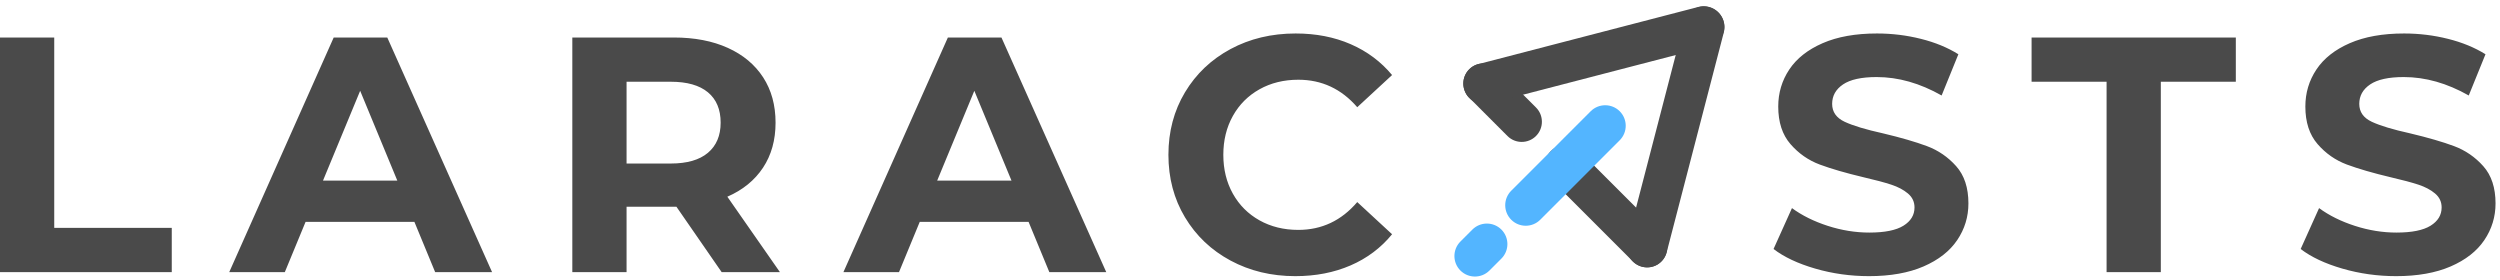
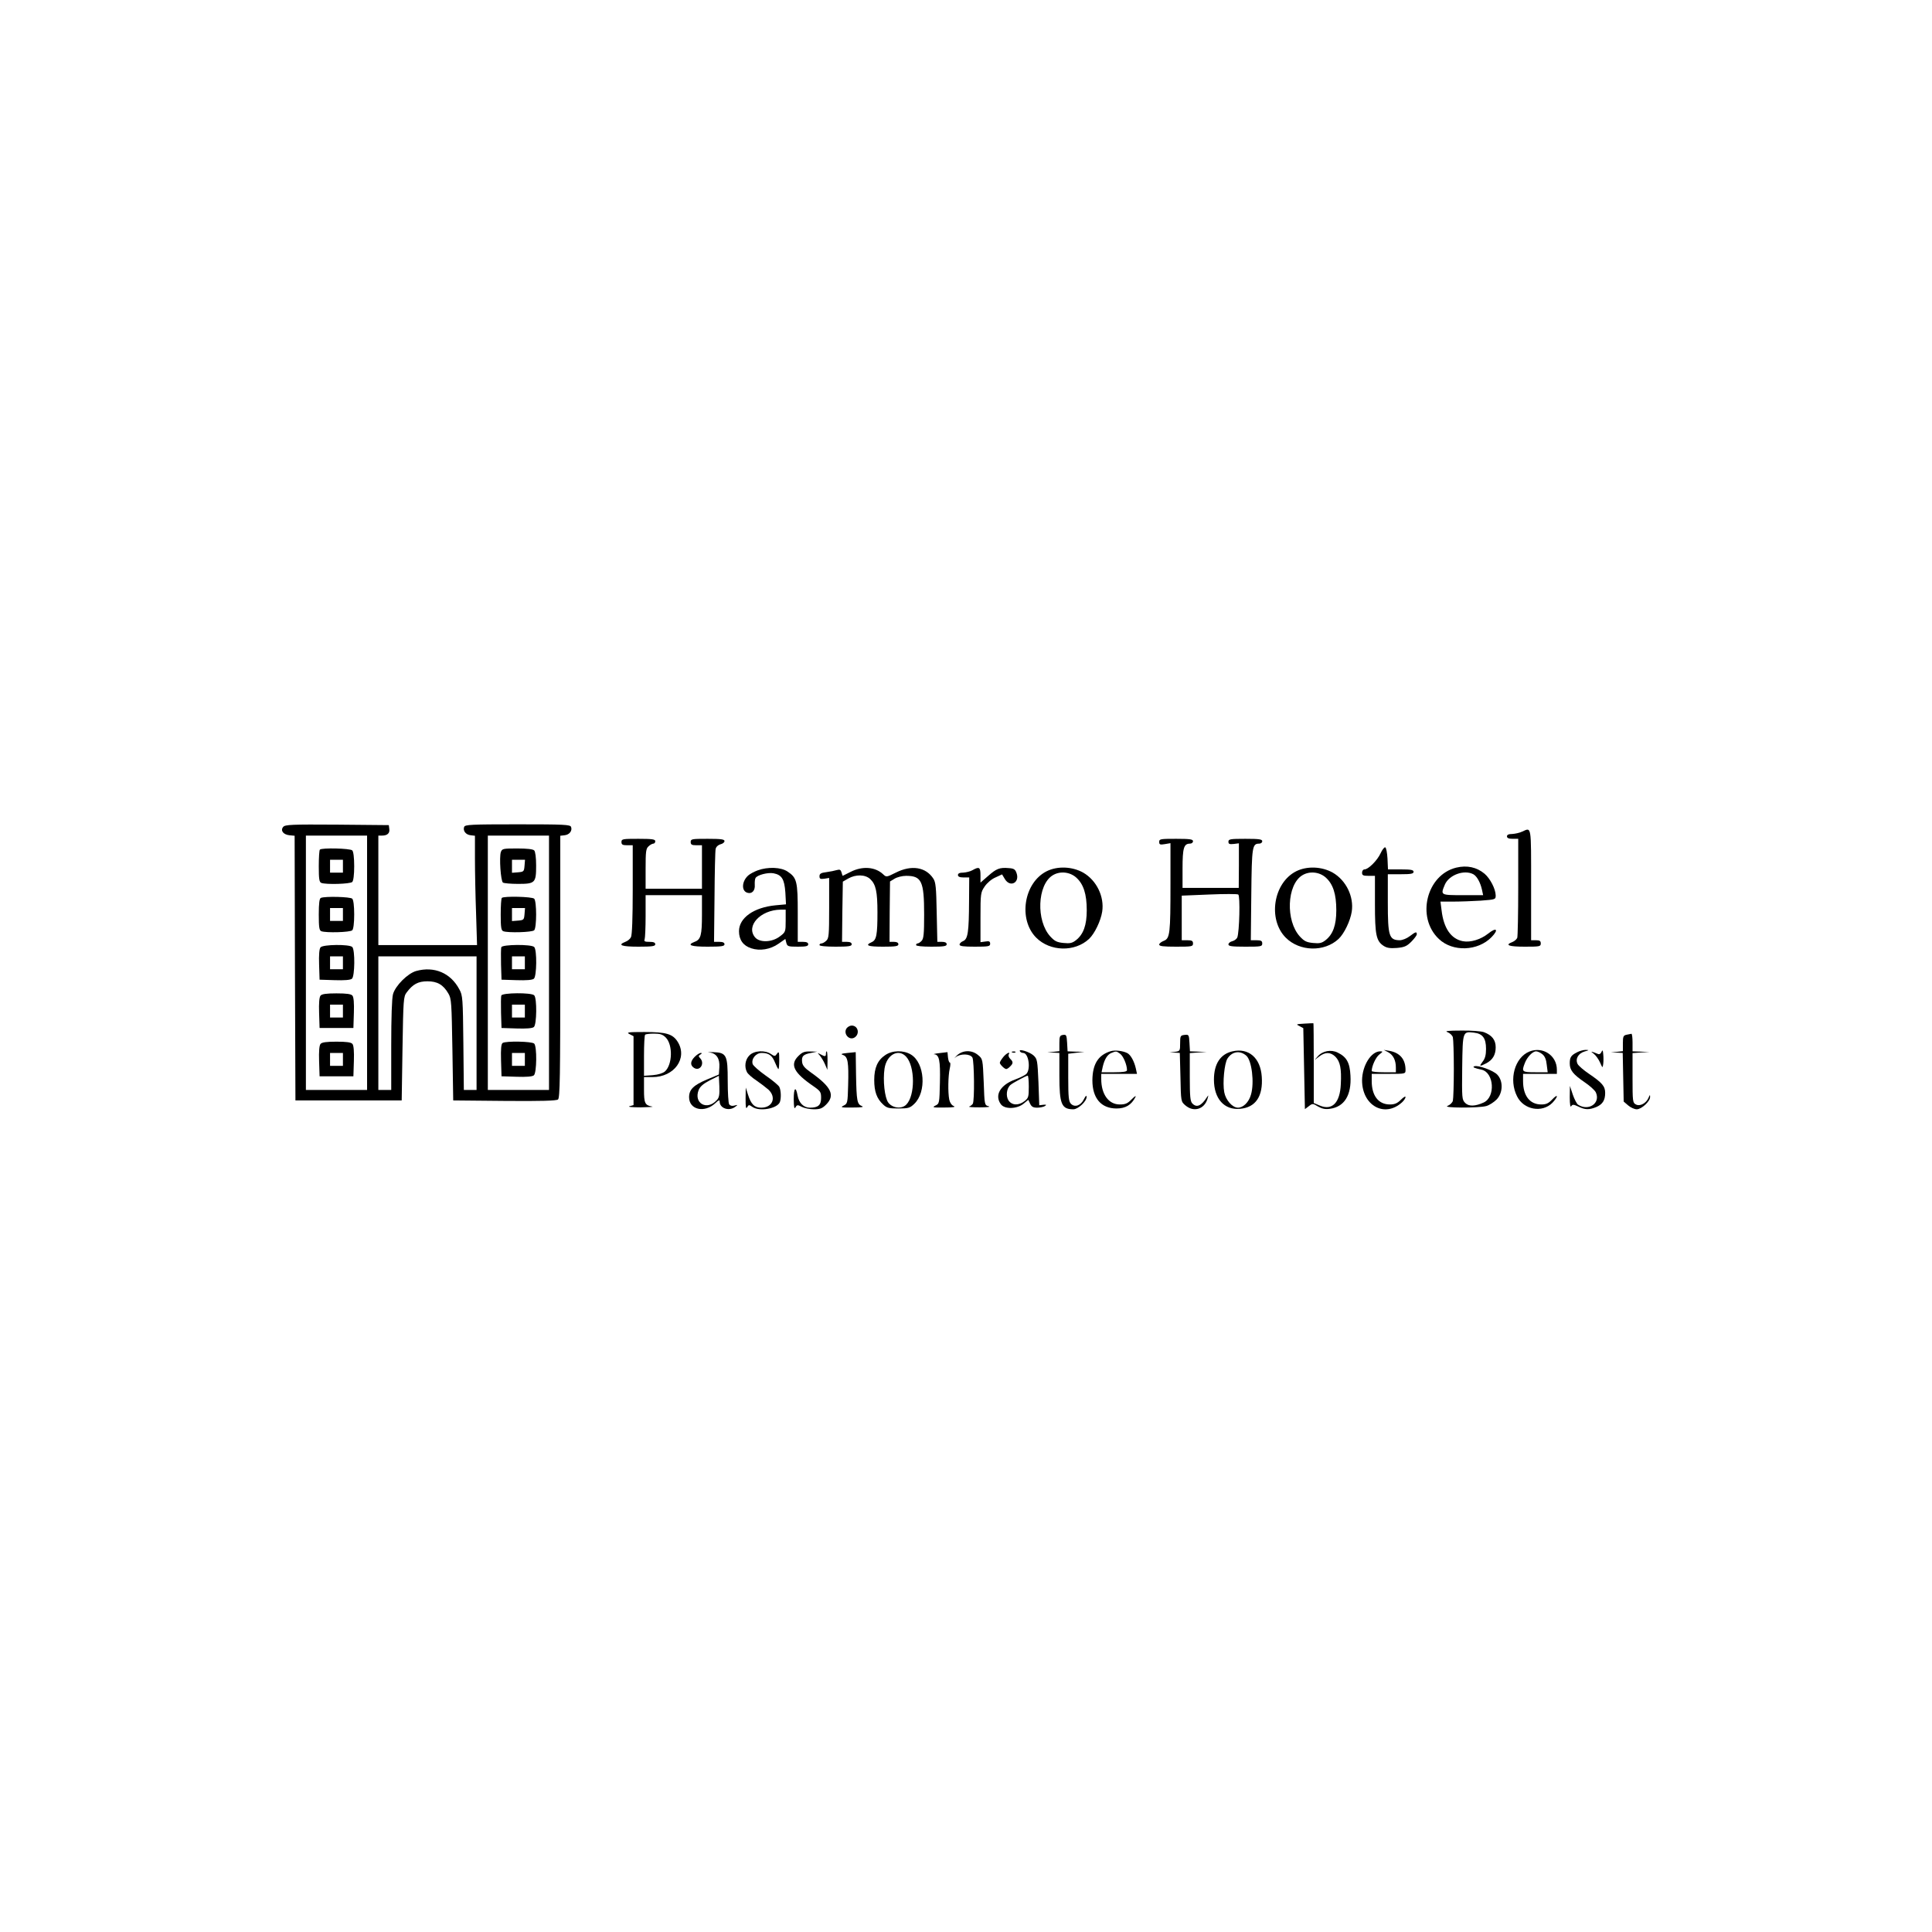
- <svg xmlns="http://www.w3.org/2000/svg" width="322px" height="36px" viewBox="0 0 322 36" version="1.1">
-   <g id="Brand-Doodling" stroke="none" stroke-width="1" fill="none" fill-rule="evenodd">
-     <g transform="translate(-567, -4407)" id="Group-35-Copy-2">
-       <g transform="translate(567, 4394)">
-         <g id="Group-28-Copy" transform="translate(0, 17.09441)" fill="#4A4A4A" fill-rule="nonzero">
-           <g id="Group-7-Copy-4">
-             <g id="Group-7-Copy-3">
-               <path d="M0,0.736 L6.986,0.736 L6.986,25.257 L22.123,25.257 L22.123,30.955 L0,30.955 L0,0.736 Z M53.374,24.48 L39.359,24.48 L36.685,30.955 L29.526,30.955 L42.981,0.736 L49.881,0.736 L63.379,30.955 L56.048,30.955 L53.374,24.48 Z M51.175,19.17 L46.388,7.6 L41.601,19.17 L51.175,19.17 Z M92.949,30.955 L87.127,22.537 L80.701,22.537 L80.701,30.955 L73.715,30.955 L73.715,0.736 L86.782,0.736 C89.456,0.736 91.777,1.182 93.747,2.074 C95.716,2.966 97.232,4.233 98.296,5.873 C99.36,7.514 99.892,9.456 99.892,11.701 C99.892,13.946 99.353,15.882 98.275,17.508 C97.197,19.134 95.666,20.379 93.682,21.242 L100.453,30.955 L92.949,30.955 Z M92.819,11.701 C92.819,10.003 92.273,8.701 91.181,7.794 C90.088,6.888 88.493,6.434 86.394,6.434 L80.701,6.434 L80.701,16.968 L86.394,16.968 C88.493,16.968 90.088,16.508 91.181,15.587 C92.273,14.666 92.819,13.371 92.819,11.701 Z M132.48,24.48 L118.464,24.48 L115.791,30.955 L108.632,30.955 L122.087,0.736 L128.987,0.736 L142.485,30.955 L135.154,30.955 L132.48,24.48 Z M130.281,19.17 L125.494,7.6 L120.707,19.17 L130.281,19.17 Z M166.836,31.473 C163.76,31.473 160.978,30.804 158.492,29.466 C156.005,28.128 154.05,26.271 152.627,23.897 C151.203,21.523 150.492,18.839 150.492,15.846 C150.492,12.852 151.203,10.169 152.627,7.794 C154.05,5.42 156.005,3.564 158.492,2.225 C160.978,0.887 163.774,0.218 166.879,0.218 C169.496,0.218 171.86,0.678 173.973,1.599 C176.087,2.52 177.862,3.844 179.299,5.571 L174.814,9.715 C172.773,7.355 170.243,6.175 167.224,6.175 C165.356,6.175 163.688,6.586 162.222,7.406 C160.756,8.226 159.613,9.37 158.793,10.838 C157.974,12.306 157.564,13.975 157.564,15.846 C157.564,17.716 157.974,19.386 158.793,20.853 C159.613,22.321 160.756,23.465 162.222,24.286 C163.688,25.106 165.356,25.516 167.224,25.516 C170.243,25.516 172.773,24.322 174.814,21.933 L179.299,26.077 C177.862,27.833 176.079,29.171 173.952,30.092 C171.824,31.013 169.453,31.473 166.836,31.473 Z M240.724,31.473 C238.337,31.473 236.03,31.15 233.802,30.502 C231.574,29.855 229.784,29.013 228.433,27.977 L230.805,22.71 C232.099,23.66 233.637,24.422 235.419,24.998 C237.202,25.573 238.984,25.861 240.767,25.861 C242.751,25.861 244.217,25.566 245.166,24.976 C246.114,24.386 246.589,23.602 246.589,22.623 C246.589,21.904 246.308,21.307 245.748,20.832 C245.187,20.357 244.468,19.976 243.592,19.688 C242.715,19.4 241.529,19.083 240.034,18.738 C237.734,18.191 235.851,17.644 234.384,17.098 C232.918,16.551 231.66,15.673 230.611,14.464 C229.562,13.255 229.037,11.644 229.037,9.629 C229.037,7.873 229.511,6.283 230.46,4.859 C231.409,3.434 232.839,2.304 234.751,1.47 C236.663,0.635 238.999,0.218 241.759,0.218 C243.685,0.218 245.568,0.448 247.408,0.909 C249.248,1.369 250.858,2.031 252.238,2.894 L250.082,8.204 C247.293,6.622 244.504,5.83 241.716,5.83 C239.761,5.83 238.316,6.147 237.382,6.78 C236.447,7.413 235.98,8.248 235.98,9.284 C235.98,10.32 236.519,11.09 237.597,11.593 C238.675,12.097 240.321,12.593 242.535,13.083 C244.835,13.63 246.718,14.176 248.184,14.723 C249.651,15.27 250.908,16.133 251.958,17.313 C253.007,18.493 253.532,20.091 253.532,22.105 C253.532,23.832 253.05,25.408 252.087,26.833 C251.124,28.257 249.679,29.387 247.753,30.222 C245.827,31.056 243.484,31.473 240.724,31.473 Z M271.328,6.434 L261.668,6.434 L261.668,0.736 L287.974,0.736 L287.974,6.434 L278.314,6.434 L278.314,30.955 L271.328,30.955 L271.328,6.434 Z M308.617,31.473 C306.231,31.473 303.923,31.15 301.695,30.502 C299.467,29.855 297.678,29.013 296.326,27.977 L298.698,22.71 C299.992,23.66 301.53,24.422 303.313,24.998 C305.095,25.573 306.877,25.861 308.66,25.861 C310.644,25.861 312.11,25.566 313.059,24.976 C314.008,24.386 314.482,23.602 314.482,22.623 C314.482,21.904 314.202,21.307 313.641,20.832 C313.08,20.357 312.362,19.976 311.485,19.688 C310.608,19.4 309.422,19.083 307.927,18.738 C305.627,18.191 303.744,17.644 302.278,17.098 C300.811,16.551 299.553,15.673 298.504,14.464 C297.455,13.255 296.93,11.644 296.93,9.629 C296.93,7.873 297.404,6.283 298.353,4.859 C299.302,3.434 300.732,2.304 302.644,1.47 C304.556,0.635 306.892,0.218 309.652,0.218 C311.578,0.218 313.461,0.448 315.301,0.909 C317.141,1.369 318.751,2.031 320.131,2.894 L317.975,8.204 C315.186,6.622 312.398,5.83 309.609,5.83 C307.654,5.83 306.209,6.147 305.275,6.78 C304.34,7.413 303.873,8.248 303.873,9.284 C303.873,10.32 304.412,11.09 305.49,11.593 C306.568,12.097 308.214,12.593 310.428,13.083 C312.728,13.63 314.611,14.176 316.078,14.723 C317.544,15.27 318.802,16.133 319.851,17.313 C320.9,18.493 321.425,20.091 321.425,22.105 C321.425,23.832 320.943,25.408 319.98,26.833 C319.017,28.257 317.573,29.387 315.646,30.222 C313.72,31.056 311.377,31.473 308.617,31.473 Z" id="LARACASTS" />
-             </g>
-           </g>
-         </g>
-         <g id="Group-34" transform="translate(205.4056, 30.5) rotate(-45) translate(-205.4056, -30.5) translate(180.9056, 12)">
-           <g id="Group-96-Copy-4" transform="translate(15, 0)" fill="#4A4A4A" fill-rule="nonzero">
-             <path d="M0.653,4.484 L7.616,4.484 C9.05,4.484 10.213,5.647 10.213,7.081 L10.213,7.081 C10.213,8.515 9.05,9.678 7.616,9.678 L0.653,9.678 C-0.782,9.678 -1.944,8.515 -1.944,7.081 L-1.944,7.081 C-1.944,5.647 -0.782,4.484 0.653,4.484 Z" id="Rectangle-Copy-73" transform="translate(4.134328, 7.081034) rotate(-270) translate(-4.134328, -7.081034) " />
-             <path d="M-3.324,23.346 L11.592,23.346 C13.027,23.346 14.189,24.508 14.189,25.943 L14.189,25.943 C14.189,27.377 13.027,28.54 11.592,28.54 L-3.324,28.54 C-4.758,28.54 -5.921,27.377 -5.921,25.943 L-5.921,25.943 C-5.921,24.508 -4.758,23.346 -3.324,23.346 Z" id="Rectangle-Copy-74" transform="translate(4.134328, 25.94253) rotate(-270) translate(-4.134328, -25.94253) " />
-             <path d="M2.103,8.325 L31.38,8.548 C32.84,8.559 34.02,9.74 34.031,11.199 L34.031,11.199 C34.042,12.631 32.89,13.8 31.459,13.811 C31.446,13.811 31.433,13.811 31.42,13.811 L2.143,13.588 C0.683,13.577 -0.498,12.396 -0.509,10.937 L-0.509,10.937 C-0.52,9.505 0.632,8.336 2.064,8.325 C2.077,8.325 2.09,8.325 2.103,8.325 Z" id="Rectangle-Copy-77" transform="translate(16.76119, 11.06793) rotate(-330) translate(-16.76119, -11.06793) " />
-             <path d="M2.143,23.433 L31.42,23.21 C32.851,23.199 34.02,24.351 34.031,25.782 C34.031,25.795 34.031,25.808 34.031,25.822 L34.031,25.822 C34.02,27.281 32.84,28.462 31.38,28.473 L2.103,28.696 C0.671,28.707 -0.498,27.555 -0.509,26.124 C-0.509,26.111 -0.509,26.097 -0.509,26.084 L-0.509,26.084 C-0.498,24.625 0.683,23.444 2.143,23.433 Z" id="Rectangle-Copy-78" transform="translate(16.76119, 25.95299) rotate(-30) translate(-16.76119, -25.95299) " />
-           </g>
-           <path d="M11.897,15.888 L26.372,15.888 C27.832,15.888 29.015,17.071 29.015,18.53 L29.015,18.53 C29.015,19.99 27.832,21.173 26.372,21.173 L11.897,21.173 C10.437,21.173 9.254,19.99 9.254,18.53 L9.254,18.53 C9.254,17.071 10.437,15.888 11.897,15.888 Z" id="Rectangle-Copy-75" fill="#53B5FF" transform="translate(19.13433, 18.53038) rotate(-180) translate(-19.13433, -18.53038) " />
-           <path d="M2.643,15.888 L4.82,15.888 C6.279,15.888 7.463,17.071 7.463,18.53 L7.463,18.53 C7.463,19.99 6.279,21.173 4.82,21.173 L2.643,21.173 C1.183,21.173 1.03651537e-13,19.99 1.03472786e-13,18.53 L1.03472786e-13,18.53 C1.03294035e-13,17.071 1.183,15.888 2.643,15.888 Z" id="Rectangle-Copy-76" fill="#53B5FF" transform="translate(3.731343, 18.53038) rotate(-180) translate(-3.731343, -18.53038) " />
-         </g>
-       </g>
-     </g>
+ <svg xmlns="http://www.w3.org/2000/svg" version="1.0" width="1200pt" height="1200pt" viewBox="0 0 1200 1200" preserveAspectRatio="xMidYMid meet">
+   <g transform="translate(0,1200) scale(0.1,-0.1)" fill="#000000" stroke="none">
+     <path d="M1759 6864 c-19 -23 1 -48 39 -52 l32 -3 2 -822 3 -822 330 0 330 0 5 322 c5 305 6 323 26 349 38 51 71 69 129 69 61 0 98 -21 130 -76 19 -32 20 -57 25 -349 l5 -315 319 -3 c227 -2 323 1 332 9 12 10 14 148 14 825 l0 813 26 3 c31 3 50 28 41 52 -6 14 -40 16 -332 16 -292 0 -326 -2 -332 -16 -9 -24 10 -49 41 -52 l26 -3 0 -143 c0 -79 3 -231 7 -339 l6 -197 -306 0 -307 0 0 340 0 340 23 0 c33 0 49 15 45 41 l-3 24 -321 3 c-284 2 -323 0 -335 -14z m521 -844 l0 -790 -190 0 -190 0 0 790 0 790 190 0 190 0 0 -790z m1130 0 l0 -790 -190 0 -190 0 0 790 0 790 190 0 190 0 0 -790z m-450 -375 l0 -415 -39 0 -40 0 -3 293 c-3 277 -4 294 -25 332 -54 102 -156 145 -268 114 -53 -15 -129 -91 -144 -144 -7 -25 -11 -145 -11 -317 l0 -278 -40 0 -40 0 0 415 0 415 305 0 305 0 0 -415z" />
+     <path d="M1987 6723 c-4 -3 -7 -50 -7 -104 0 -79 3 -98 16 -103 29 -11 179 -7 192 6 7 7 12 44 12 98 0 54 -5 91 -12 98 -13 13 -189 17 -201 5z m143 -103 l0 -40 -40 0 -40 0 0 40 0 40 40 0 40 0 0 -40z" />
+     <path d="M1993 6423 c-9 -3 -13 -34 -13 -103 0 -80 3 -99 16 -104 29 -11 179 -7 192 6 7 7 12 44 12 98 0 54 -5 91 -12 98 -12 12 -169 16 -195 5z m137 -103 l0 -40 -40 0 -40 0 0 40 0 40 40 0 40 0 0 -40z" />
+     <path d="M1991 6116 c-8 -9 -11 -47 -9 -107 l3 -94 94 -3 c60 -2 98 1 107 9 18 15 20 179 2 197 -18 18 -182 16 -197 -2z m139 -96 l0 -40 -40 0 -40 0 0 40 0 40 40 0 40 0 0 -40z" />
+     <path d="M1991 5816 c-8 -9 -11 -47 -9 -107 l3 -94 105 0 105 0 3 94 c2 60 -1 98 -9 107 -8 10 -36 14 -99 14 -63 0 -91 -4 -99 -14z m139 -96 l0 -40 -40 0 -40 0 0 40 0 40 40 0 40 0 0 -40z" />
+     <path d="M1991 5516 c-8 -9 -11 -47 -9 -107 l3 -94 105 0 105 0 3 94 c2 60 -1 98 -9 107 -8 10 -36 14 -99 14 -63 0 -91 -4 -99 -14z m139 -96 l0 -40 -40 0 -40 0 0 40 0 40 40 0 40 0 0 -40z" />
+     <path d="M3111 6708 c-11 -31 -1 -181 13 -190 6 -4 48 -8 93 -8 107 0 113 6 113 114 0 50 -5 87 -12 94 -8 8 -46 12 -105 12 -88 0 -94 -1 -102 -22z m147 -85 c-3 -36 -5 -38 -40 -41 l-38 -3 0 40 0 41 41 0 40 0 -3 -37z" />
+     <path d="M3117 6423 c-4 -3 -7 -50 -7 -104 0 -79 3 -98 16 -103 29 -11 179 -7 192 6 16 16 16 180 0 196 -13 13 -189 17 -201 5z m141 -100 c-3 -36 -5 -38 -40 -41 l-38 -3 0 40 0 41 41 0 40 0 -3 -37z" />
+     <path d="M3114 6117 c-3 -8 -3 -56 -2 -108 l3 -94 94 -3 c60 -2 98 1 107 9 18 15 20 179 2 197 -18 18 -197 16 -204 -1z m146 -97 l0 -40 -40 0 -40 0 0 40 0 40 40 0 40 0 0 -40z" />
+     <path d="M3114 5817 c-3 -8 -3 -56 -2 -108 l3 -94 94 -3 c60 -2 98 1 107 9 18 15 20 179 2 197 -18 18 -197 16 -204 -1z m146 -97 l0 -40 -40 0 -40 0 0 40 0 40 40 0 40 0 0 -40z" />
+     <path d="M3122 5522 c-9 -6 -12 -35 -10 -108 l3 -99 94 -3 c60 -2 98 1 107 9 18 15 20 179 2 197 -14 14 -175 17 -196 4z m138 -102 l0 -40 -40 0 -40 0 0 40 0 40 40 0 40 0 0 -40z" />
+     <path d="M9455 6835 c-16 -8 -45 -14 -62 -15 -23 0 -33 -5 -33 -15 0 -10 11 -15 35 -15 l35 0 0 -299 c0 -165 -3 -307 -6 -316 -4 -9 -17 -21 -30 -26 -50 -19 -23 -29 76 -29 93 0 100 1 100 20 0 16 -7 20 -30 20 l-30 0 0 345 c0 373 3 356 -55 330z" />
+     <path d="M3860 6770 c0 -16 7 -20 35 -20 l35 0 0 -276 c0 -175 -4 -283 -11 -295 -5 -11 -21 -24 -35 -29 -51 -20 -23 -30 81 -30 87 0 105 3 105 15 0 11 -11 15 -36 15 -29 0 -35 3 -30 16 3 9 6 74 6 145 l0 129 175 0 175 0 0 -121 c0 -128 -7 -155 -46 -169 -51 -20 -23 -30 81 -30 87 0 105 3 105 15 0 10 -10 15 -32 15 l-33 0 3 277 c1 153 4 288 7 300 3 14 16 25 30 29 14 3 25 12 25 20 0 11 -22 14 -105 14 -98 0 -105 -1 -105 -20 0 -16 7 -20 35 -20 l35 0 0 -135 0 -135 -175 0 -175 0 0 123 c0 107 2 126 18 140 10 10 24 17 30 17 7 0 12 7 12 15 0 12 -18 15 -105 15 -98 0 -105 -1 -105 -20z" />
+     <path d="M7200 6771 c0 -17 5 -19 35 -14 l35 6 0 -250 c0 -313 -3 -342 -42 -357 -15 -6 -28 -16 -28 -23 0 -10 26 -13 105 -13 98 0 105 1 105 20 0 16 -7 20 -35 20 l-35 0 0 139 0 138 170 7 c93 4 175 4 181 0 13 -7 7 -234 -6 -267 -4 -9 -18 -20 -31 -23 -13 -3 -24 -12 -24 -20 0 -11 22 -14 105 -14 98 0 105 1 105 20 0 16 -7 20 -36 20 l-35 0 3 283 c3 299 6 317 49 317 11 0 19 7 19 15 0 12 -18 15 -105 15 -94 0 -105 -2 -105 -18 0 -14 6 -17 33 -14 l32 4 0 -139 -1 -138 -174 0 -175 0 0 121 c0 127 8 154 46 154 11 0 19 7 19 15 0 12 -18 15 -105 15 -97 0 -105 -1 -105 -19z" />
+     <path d="M8575 6700 c-20 -44 -76 -100 -100 -100 -8 0 -15 -9 -15 -20 0 -17 7 -20 40 -20 l40 0 0 -175 c0 -192 8 -230 54 -260 20 -13 40 -16 81 -13 46 4 62 10 90 38 19 19 35 40 35 47 0 18 -7 16 -44 -12 -18 -14 -46 -25 -62 -25 -66 1 -74 25 -74 234 l0 176 80 0 c64 0 80 3 80 15 0 12 -16 15 -80 15 l-79 0 -3 67 c-2 36 -8 68 -14 70 -6 2 -19 -15 -29 -37z" />
+     <path d="M9045 6611 c-185 -45 -250 -309 -108 -443 86 -82 242 -76 327 11 47 48 31 64 -21 22 -47 -37 -110 -56 -157 -47 -73 14 -119 80 -132 191 l-7 55 80 0 c44 0 121 3 171 6 91 7 92 7 92 33 -1 40 -34 104 -69 134 -49 41 -109 54 -176 38z m106 -41 c22 -12 44 -51 54 -97 l7 -33 -126 0 c-140 0 -139 0 -112 65 26 61 120 95 177 65z" />
+     <path d="M4706 6594 c-22 -8 -48 -22 -59 -32 -40 -36 -43 -96 -5 -107 28 -9 49 13 46 49 -1 18 1 37 5 43 12 19 76 35 111 29 52 -10 68 -36 74 -119 l4 -74 -65 -6 c-135 -13 -227 -78 -227 -161 0 -53 26 -90 76 -106 54 -18 119 -7 169 28 l43 30 6 -24 c6 -22 11 -24 71 -24 51 0 65 3 65 15 0 10 -10 15 -32 15 l-33 0 0 178 c0 198 -5 220 -64 259 -40 27 -122 30 -185 7z m174 -313 c0 -68 -1 -71 -36 -97 -49 -38 -127 -40 -155 -5 -57 70 34 169 159 171 l32 0 0 -69z" />
+     <path d="M5284 6585 c-27 -14 -50 -25 -50 -25 -1 0 -4 10 -7 21 -5 17 -11 20 -29 15 -13 -4 -42 -10 -65 -13 -34 -4 -43 -10 -43 -25 0 -17 5 -19 30 -16 l30 5 0 -187 c0 -168 -2 -189 -18 -203 -10 -10 -24 -17 -30 -17 -7 0 -12 -4 -12 -10 0 -6 40 -10 100 -10 82 0 100 3 100 15 0 10 -10 15 -30 15 l-30 0 2 187 3 187 33 19 c47 27 106 26 137 -3 35 -33 45 -78 45 -206 0 -141 -6 -173 -36 -186 -44 -20 -24 -28 71 -28 78 0 95 3 95 15 0 10 -10 15 -27 15 l-28 0 1 187 2 188 28 17 c16 10 48 18 72 18 96 0 112 -33 112 -239 0 -123 -3 -152 -16 -165 -8 -9 -20 -16 -25 -16 -5 0 -9 -4 -9 -10 0 -6 38 -10 95 -10 78 0 95 3 95 15 0 10 -10 15 -29 15 l-29 0 -4 183 c-3 156 -6 187 -21 210 -47 72 -136 86 -233 37 -58 -29 -59 -29 -79 -10 -49 46 -128 52 -201 15z" />
+     <path d="M6040 6595 c-14 -8 -40 -14 -57 -15 -23 0 -33 -5 -33 -15 0 -10 11 -15 35 -15 l35 0 -1 -147 c-1 -191 -7 -235 -36 -248 -13 -5 -23 -15 -23 -22 0 -10 25 -13 95 -13 85 0 95 2 95 18 0 15 -6 18 -30 14 l-30 -4 0 154 c0 149 1 155 26 192 15 22 43 46 67 56 l41 19 18 -30 c33 -53 93 -21 72 38 -8 23 -16 29 -48 31 -57 5 -77 -3 -129 -49 l-47 -41 0 46 c0 50 -8 55 -50 31z" />
+     <path d="M6502 6589 c-143 -71 -179 -299 -66 -413 87 -87 240 -90 328 -8 35 33 73 112 82 170 14 93 -35 194 -118 242 -68 38 -159 42 -226 9z m182 -39 c46 -41 66 -103 66 -204 0 -93 -21 -149 -66 -185 -24 -19 -38 -22 -78 -18 -41 4 -55 11 -82 40 -90 98 -81 321 14 380 45 28 106 22 146 -13z" />
+     <path d="M8052 6589 c-143 -71 -179 -299 -66 -413 87 -87 240 -90 328 -8 35 33 73 112 82 170 14 93 -35 194 -118 242 -68 38 -159 42 -226 9z m182 -39 c46 -41 66 -103 66 -204 0 -93 -21 -149 -66 -185 -24 -19 -38 -22 -78 -18 -41 4 -55 11 -82 40 -90 98 -81 321 14 380 45 28 106 22 146 -13z" />
+     <path d="M8101 5642 c-51 -3 -53 -4 -30 -15 l24 -13 5 -251 5 -252 24 18 c23 18 25 18 58 -2 25 -14 45 -18 73 -14 90 12 135 84 128 206 -4 81 -24 116 -79 143 -42 21 -95 11 -125 -24 l-19 -22 29 22 c37 29 71 28 101 -2 29 -30 38 -74 33 -170 -5 -116 -54 -165 -130 -133 l-38 16 0 247 c0 136 -1 247 -2 248 -2 1 -28 0 -57 -2z" />
+     <path d="M5260 5615 c-26 -32 13 -81 48 -59 34 22 22 74 -18 74 -10 0 -23 -7 -30 -15z" />
+     <path d="M8991 5589 c15 -6 30 -20 33 -32 3 -12 6 -101 6 -197 0 -96 -3 -185 -6 -197 -3 -12 -18 -26 -33 -32 -36 -13 191 -14 240 -1 19 5 48 24 65 41 39 41 42 114 4 154 -24 26 -120 61 -143 52 -13 -5 -1 -11 45 -21 78 -17 88 -170 13 -204 -52 -24 -92 -25 -114 -3 -21 21 -21 29 -19 222 3 224 3 223 73 215 54 -6 75 -34 75 -101 0 -38 -6 -60 -21 -79 -23 -30 -20 -32 21 -11 41 21 60 53 60 100 0 46 -23 75 -73 94 -16 6 -79 11 -140 10 -85 0 -106 -3 -86 -10z" />
+     <path d="M3910 5577 l25 -13 0 -214 0 -214 -25 -7 c-14 -4 18 -7 70 -7 52 1 84 3 70 5 -44 8 -50 21 -50 104 l0 79 53 0 c135 0 219 117 157 218 -31 50 -71 62 -207 62 -102 0 -115 -2 -93 -13z m225 -21 c45 -45 42 -169 -5 -211 -13 -11 -41 -20 -75 -23 l-55 -4 0 124 c0 69 3 128 7 131 3 4 28 7 55 7 38 0 54 -5 73 -24z" />
+     <path d="M6603 5572 c-20 -3 -23 -9 -23 -52 l0 -49 -37 -4 -38 -4 38 -1 37 -2 0 -140 c0 -178 13 -210 87 -210 29 0 83 50 82 77 0 12 -6 7 -17 -15 -19 -39 -56 -52 -80 -28 -14 14 -17 40 -17 164 l0 147 50 6 50 6 -52 1 -52 2 -3 53 c-3 48 -5 52 -25 49z" />
+     <path d="M7358 5572 c-26 -3 -28 -6 -28 -52 0 -47 -1 -49 -32 -53 l-33 -4 31 -1 32 -2 4 -151 c3 -151 3 -151 31 -175 50 -43 115 -25 136 38 8 27 8 29 -2 14 -35 -55 -64 -68 -91 -40 -13 13 -16 42 -16 164 l0 149 53 4 52 3 -52 2 -52 2 -3 53 c-3 50 -4 52 -30 49z" />
+     <path d="M10103 5573 c-20 -4 -23 -11 -23 -53 l0 -49 -37 -4 -38 -4 37 -1 37 -2 3 -151 3 -151 28 -24 c15 -13 39 -24 53 -24 30 0 84 50 83 77 0 15 -2 14 -9 -4 -14 -35 -54 -57 -79 -43 -20 10 -21 19 -21 165 l0 154 53 4 52 3 -52 2 -53 2 0 55 c0 30 -3 54 -7 54 -5 -1 -18 -4 -30 -6z" />
+     <path d="M6335 5470 c3 -6 13 -10 20 -10 35 0 49 -105 18 -132 -10 -8 -40 -23 -68 -33 -92 -34 -129 -97 -89 -153 23 -33 101 -31 142 3 l29 24 11 -24 c9 -19 19 -25 44 -25 18 0 40 5 48 10 12 8 9 10 -10 8 l-25 -3 -5 143 c-6 135 -7 144 -30 166 -25 23 -97 45 -85 26z m55 -219 c0 -63 -2 -71 -26 -90 -37 -29 -79 -27 -100 4 -18 28 -12 76 13 97 16 13 92 54 106 57 4 0 7 -30 7 -68z" />
+     <path d="M6899 5471 c-78 -24 -113 -80 -114 -181 0 -111 54 -175 150 -175 56 0 92 22 117 70 6 12 -3 7 -22 -12 -26 -27 -40 -33 -75 -33 -69 0 -115 63 -115 158 l0 32 111 0 111 0 -7 33 c-10 45 -32 85 -53 96 -28 14 -75 20 -103 12z m58 -16 c20 -14 43 -69 43 -102 0 -9 -22 -13 -79 -13 l-79 0 7 33 c11 48 29 77 54 87 30 12 30 12 54 -5z" />
+     <path d="M7655 5470 c-75 -17 -115 -78 -115 -176 0 -118 64 -190 162 -181 97 8 144 78 135 200 -8 117 -82 180 -182 157z m86 -27 c34 -29 51 -168 29 -242 -13 -47 -48 -81 -81 -81 -34 0 -76 47 -85 96 -11 58 1 180 20 209 29 45 78 52 117 18z" />
+     <path d="M8623 5464 c31 -17 47 -50 47 -95 l0 -29 -75 0 c-41 0 -75 3 -75 8 0 30 25 85 47 102 23 18 24 20 6 20 -57 0 -112 -89 -113 -180 0 -157 140 -235 248 -137 12 11 22 26 22 33 0 7 -13 -1 -29 -17 -22 -22 -39 -29 -68 -29 -71 0 -113 54 -113 145 l0 45 105 0 c104 0 105 0 105 24 0 66 -34 107 -100 119 l-35 6 28 -15z" />
+     <path d="M9500 5469 c-92 -37 -130 -175 -77 -279 41 -83 155 -104 219 -40 15 16 28 34 28 40 0 7 -13 -2 -29 -19 -23 -24 -37 -31 -68 -31 -71 0 -113 54 -113 145 l0 45 105 0 105 0 0 26 c0 88 -87 146 -170 113z m80 -17 c15 -12 24 -33 27 -65 l6 -47 -77 0 c-83 0 -86 3 -65 57 14 37 48 73 70 73 9 0 27 -8 39 -18z" />
+     <path d="M9795 5464 c-37 -19 -45 -31 -45 -69 0 -42 21 -68 91 -116 33 -22 65 -51 71 -64 31 -67 -45 -119 -111 -76 -7 5 -22 33 -32 62 l-18 54 -1 -70 c0 -45 4 -65 9 -56 8 12 14 12 44 -2 43 -21 67 -21 112 -3 39 17 55 42 55 88 0 41 -19 63 -100 118 -33 22 -65 50 -71 61 -16 31 3 66 43 78 29 8 30 9 8 10 -14 0 -38 -6 -55 -15z" />
+     <path d="M9947 5466 c-4 -10 -13 -16 -20 -13 -46 19 -52 19 -28 2 13 -10 30 -34 39 -54 16 -36 16 -36 20 -9 2 15 2 42 0 60 -2 26 -5 29 -11 14z" />
+     <path d="M4408 5463 c43 -6 64 -39 60 -94 l-3 -43 -74 -31 c-83 -35 -111 -62 -111 -110 0 -78 96 -100 163 -37 21 20 27 22 27 10 0 -42 58 -62 96 -33 18 13 18 14 -5 8 -14 -4 -26 -1 -32 8 -5 8 -9 73 -9 145 0 162 -7 176 -91 179 -30 1 -39 0 -21 -2z m45 -295 c-61 -69 -147 -21 -113 63 9 21 30 39 69 59 l56 28 3 -65 c2 -52 -1 -70 -15 -85z" />
+     <path d="M4655 5445 c-27 -26 -33 -72 -15 -105 6 -11 32 -34 58 -51 26 -18 59 -43 75 -57 51 -48 26 -112 -45 -112 -42 0 -63 21 -82 81 l-14 44 -1 -70 c0 -52 2 -66 10 -52 9 16 12 16 32 2 44 -31 155 -11 171 30 9 25 7 74 -4 95 -6 10 -44 42 -85 70 -41 29 -77 61 -80 71 -10 32 20 69 56 69 44 0 65 -15 83 -60 9 -22 18 -40 21 -40 3 0 5 26 5 57 0 50 -2 55 -14 38 -12 -17 -14 -17 -37 -2 -37 26 -105 22 -134 -8z" />
+     <path d="M4958 5440 c-53 -53 -28 -103 95 -187 43 -30 47 -36 47 -72 0 -45 -18 -61 -69 -61 -39 0 -68 28 -77 75 -11 61 -24 49 -24 -22 1 -51 3 -64 11 -51 9 16 13 17 39 3 16 -8 50 -15 75 -15 38 0 52 5 76 29 58 58 33 110 -96 201 -37 26 -51 43 -53 64 -4 36 7 47 55 56 l38 8 -43 1 c-36 1 -49 -4 -74 -29z" />
+     <path d="M5130 5455 c0 -18 -5 -19 -33 -4 -21 11 -21 11 -5 -7 9 -11 24 -35 32 -54 l15 -35 1 58 c0 31 -2 57 -5 57 -3 0 -5 -7 -5 -15z" />
+     <path d="M5265 5460 c-40 -4 -46 -7 -28 -13 29 -11 35 -44 31 -187 -3 -111 -4 -115 -28 -127 -22 -11 -16 -13 55 -12 57 0 74 3 58 9 -29 12 -33 30 -36 195 l-2 140 -50 -5z" />
+     <path d="M5499 5447 c-48 -32 -69 -79 -69 -155 0 -72 16 -116 55 -152 23 -22 36 -25 95 -25 62 0 72 3 99 29 77 74 65 254 -21 306 -46 28 -115 27 -159 -3z m129 -10 c56 -60 57 -242 1 -298 -29 -29 -86 -22 -112 13 -22 30 -34 137 -23 211 13 86 86 126 134 74z" />
+     <path d="M5835 5459 c-27 -3 -42 -7 -33 -7 32 -3 39 -38 36 -174 -3 -130 -3 -133 -28 -145 -22 -11 -16 -13 55 -12 54 0 73 3 59 9 -13 5 -24 21 -28 40 -9 46 -7 148 3 193 5 20 5 37 1 37 -5 0 -10 15 -12 33 l-3 32 -50 -6z" />
+     <path d="M5942 5443 c-15 -16 -18 -20 -7 -10 29 24 91 23 105 -2 11 -22 14 -270 2 -287 -4 -6 -14 -14 -22 -17 -8 -3 21 -5 65 -5 47 0 70 3 55 7 -25 7 -25 8 -30 150 -6 141 -6 144 -34 167 -39 34 -97 33 -134 -3z" />
+     <path d="M6288 5463 c7 -3 16 -2 19 1 4 3 -2 6 -13 5 -11 0 -14 -3 -6 -6z" />
+     <path d="M4314 5435 c-27 -28 -28 -52 -3 -68 37 -23 69 29 37 61 -10 10 -10 15 2 22 11 7 11 10 2 10 -7 0 -24 -11 -38 -25z" />
+     <path d="M6231 5434 c-12 -15 -21 -30 -21 -35 0 -10 29 -39 40 -39 5 0 16 7 24 16 20 19 20 29 0 48 -8 9 -12 20 -9 26 14 22 -15 8 -34 -16z" />
  </g>
</svg>
